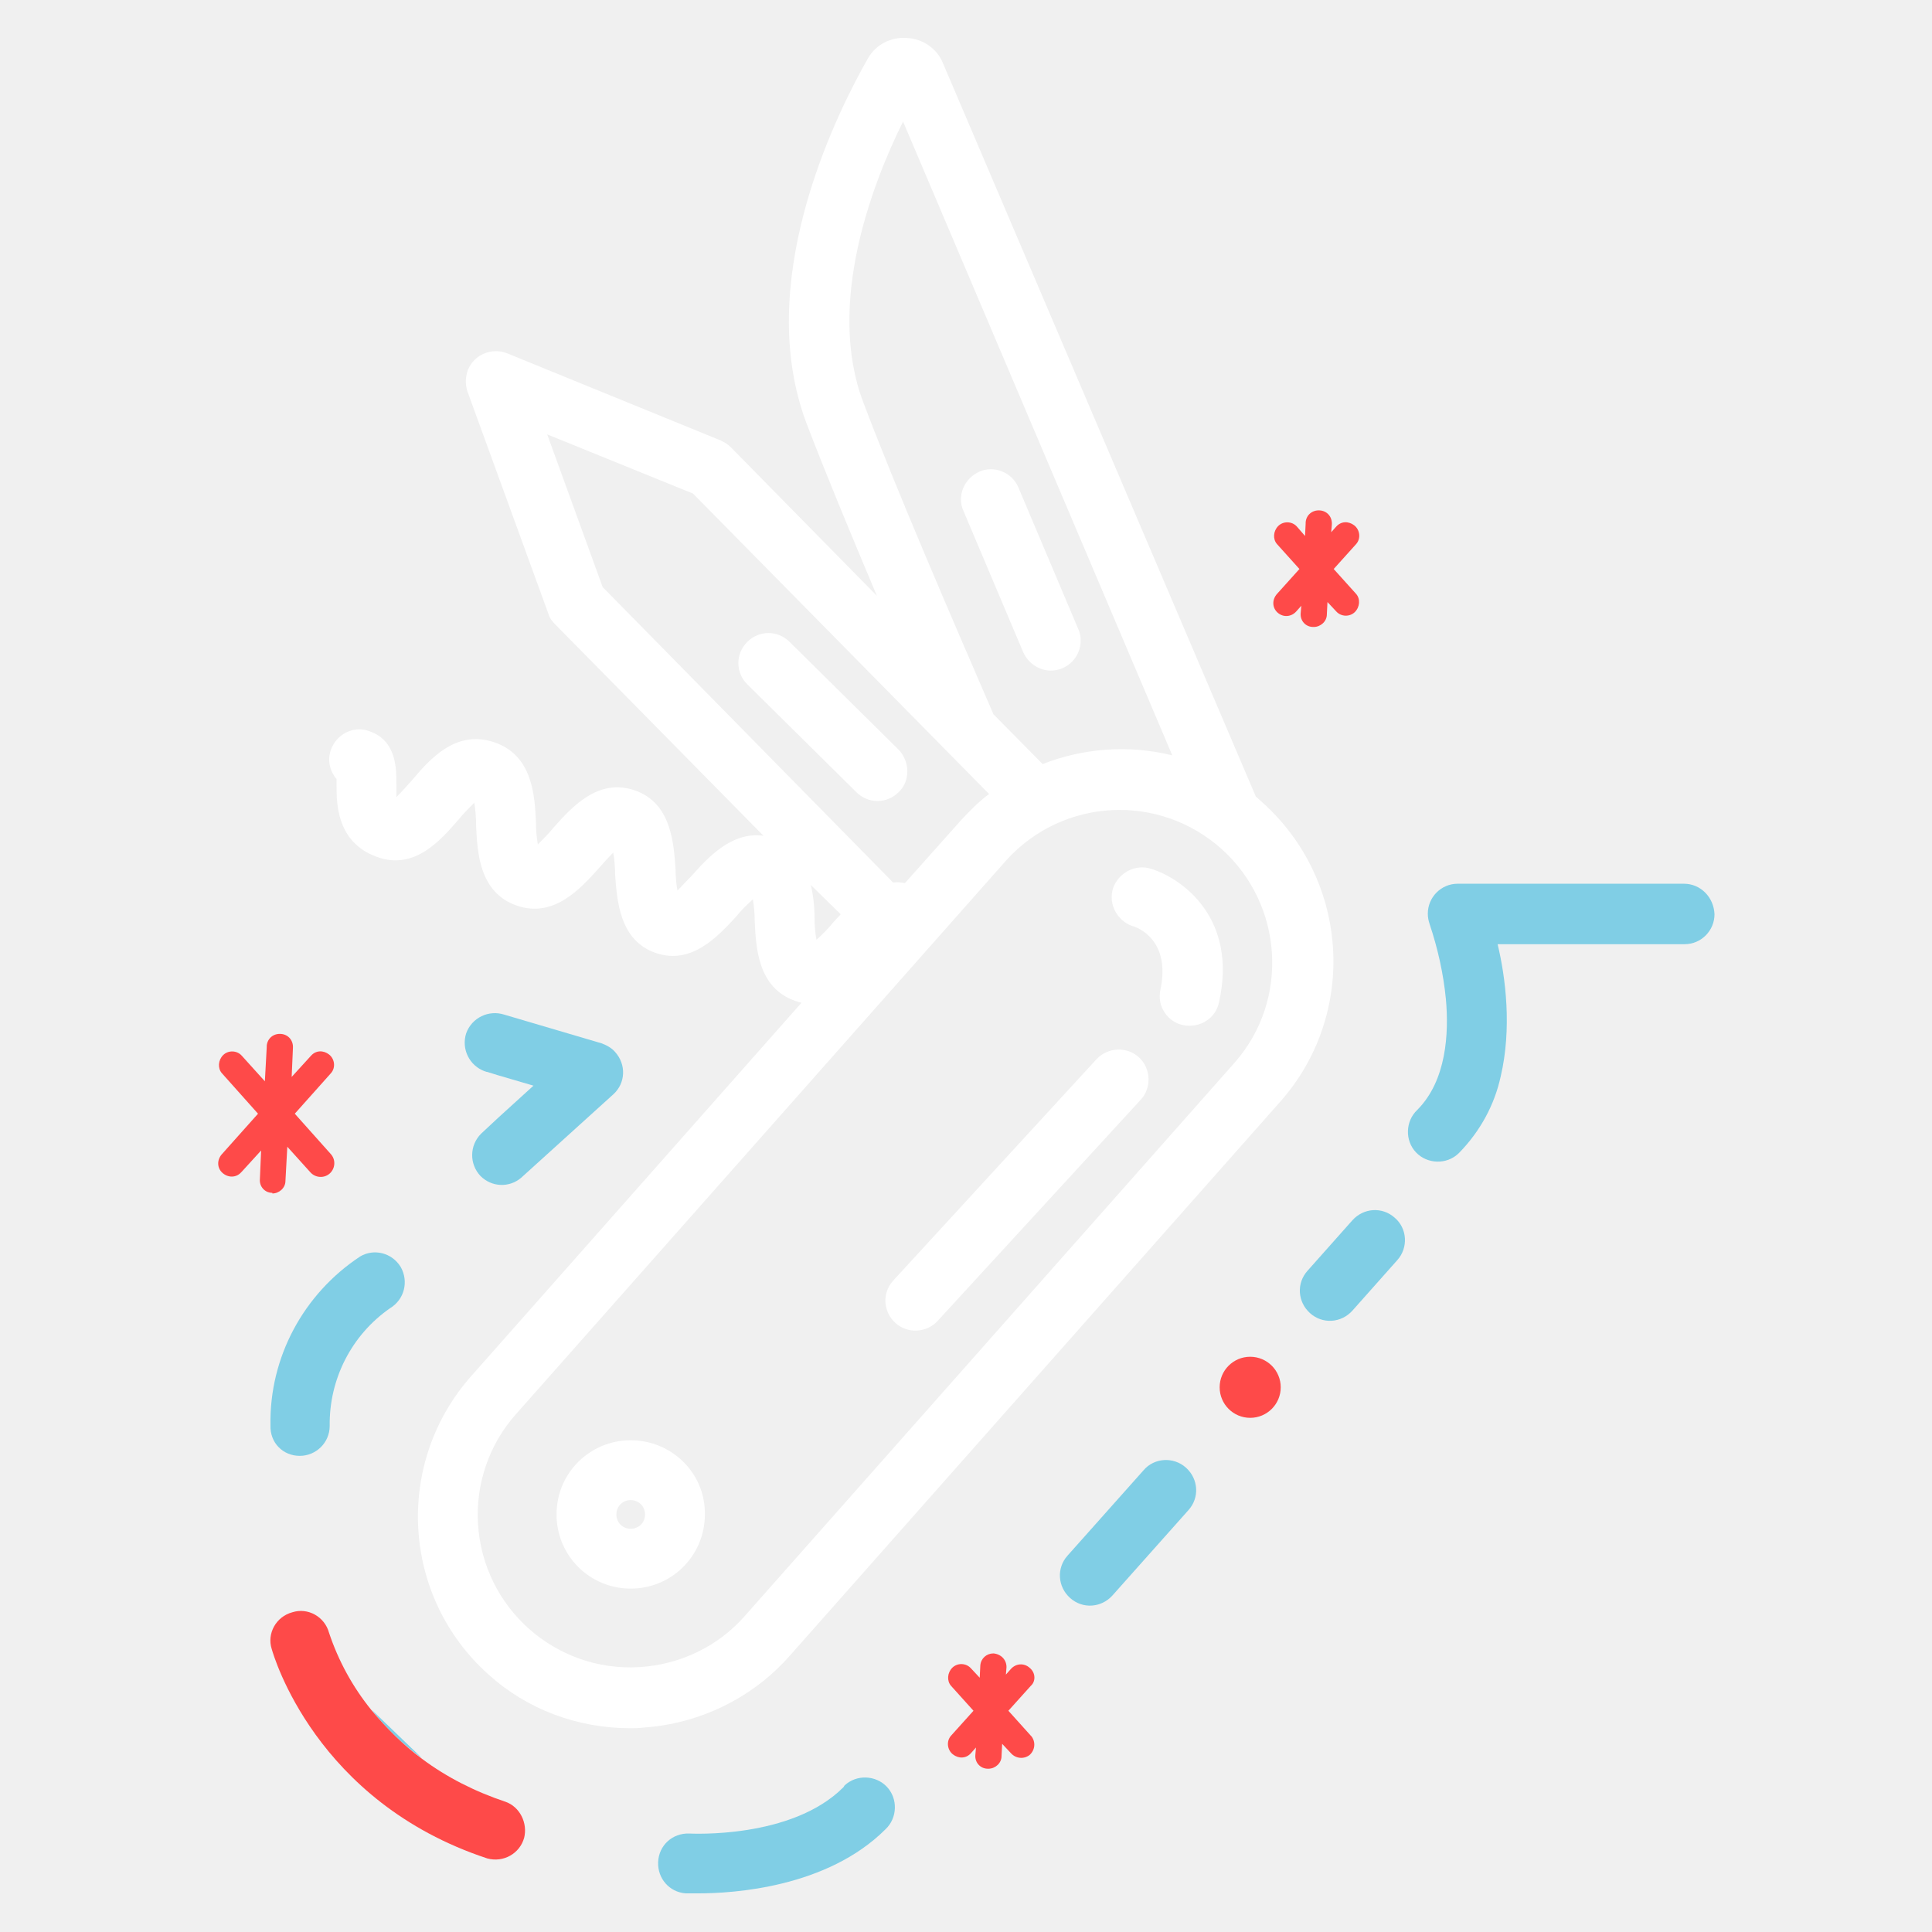
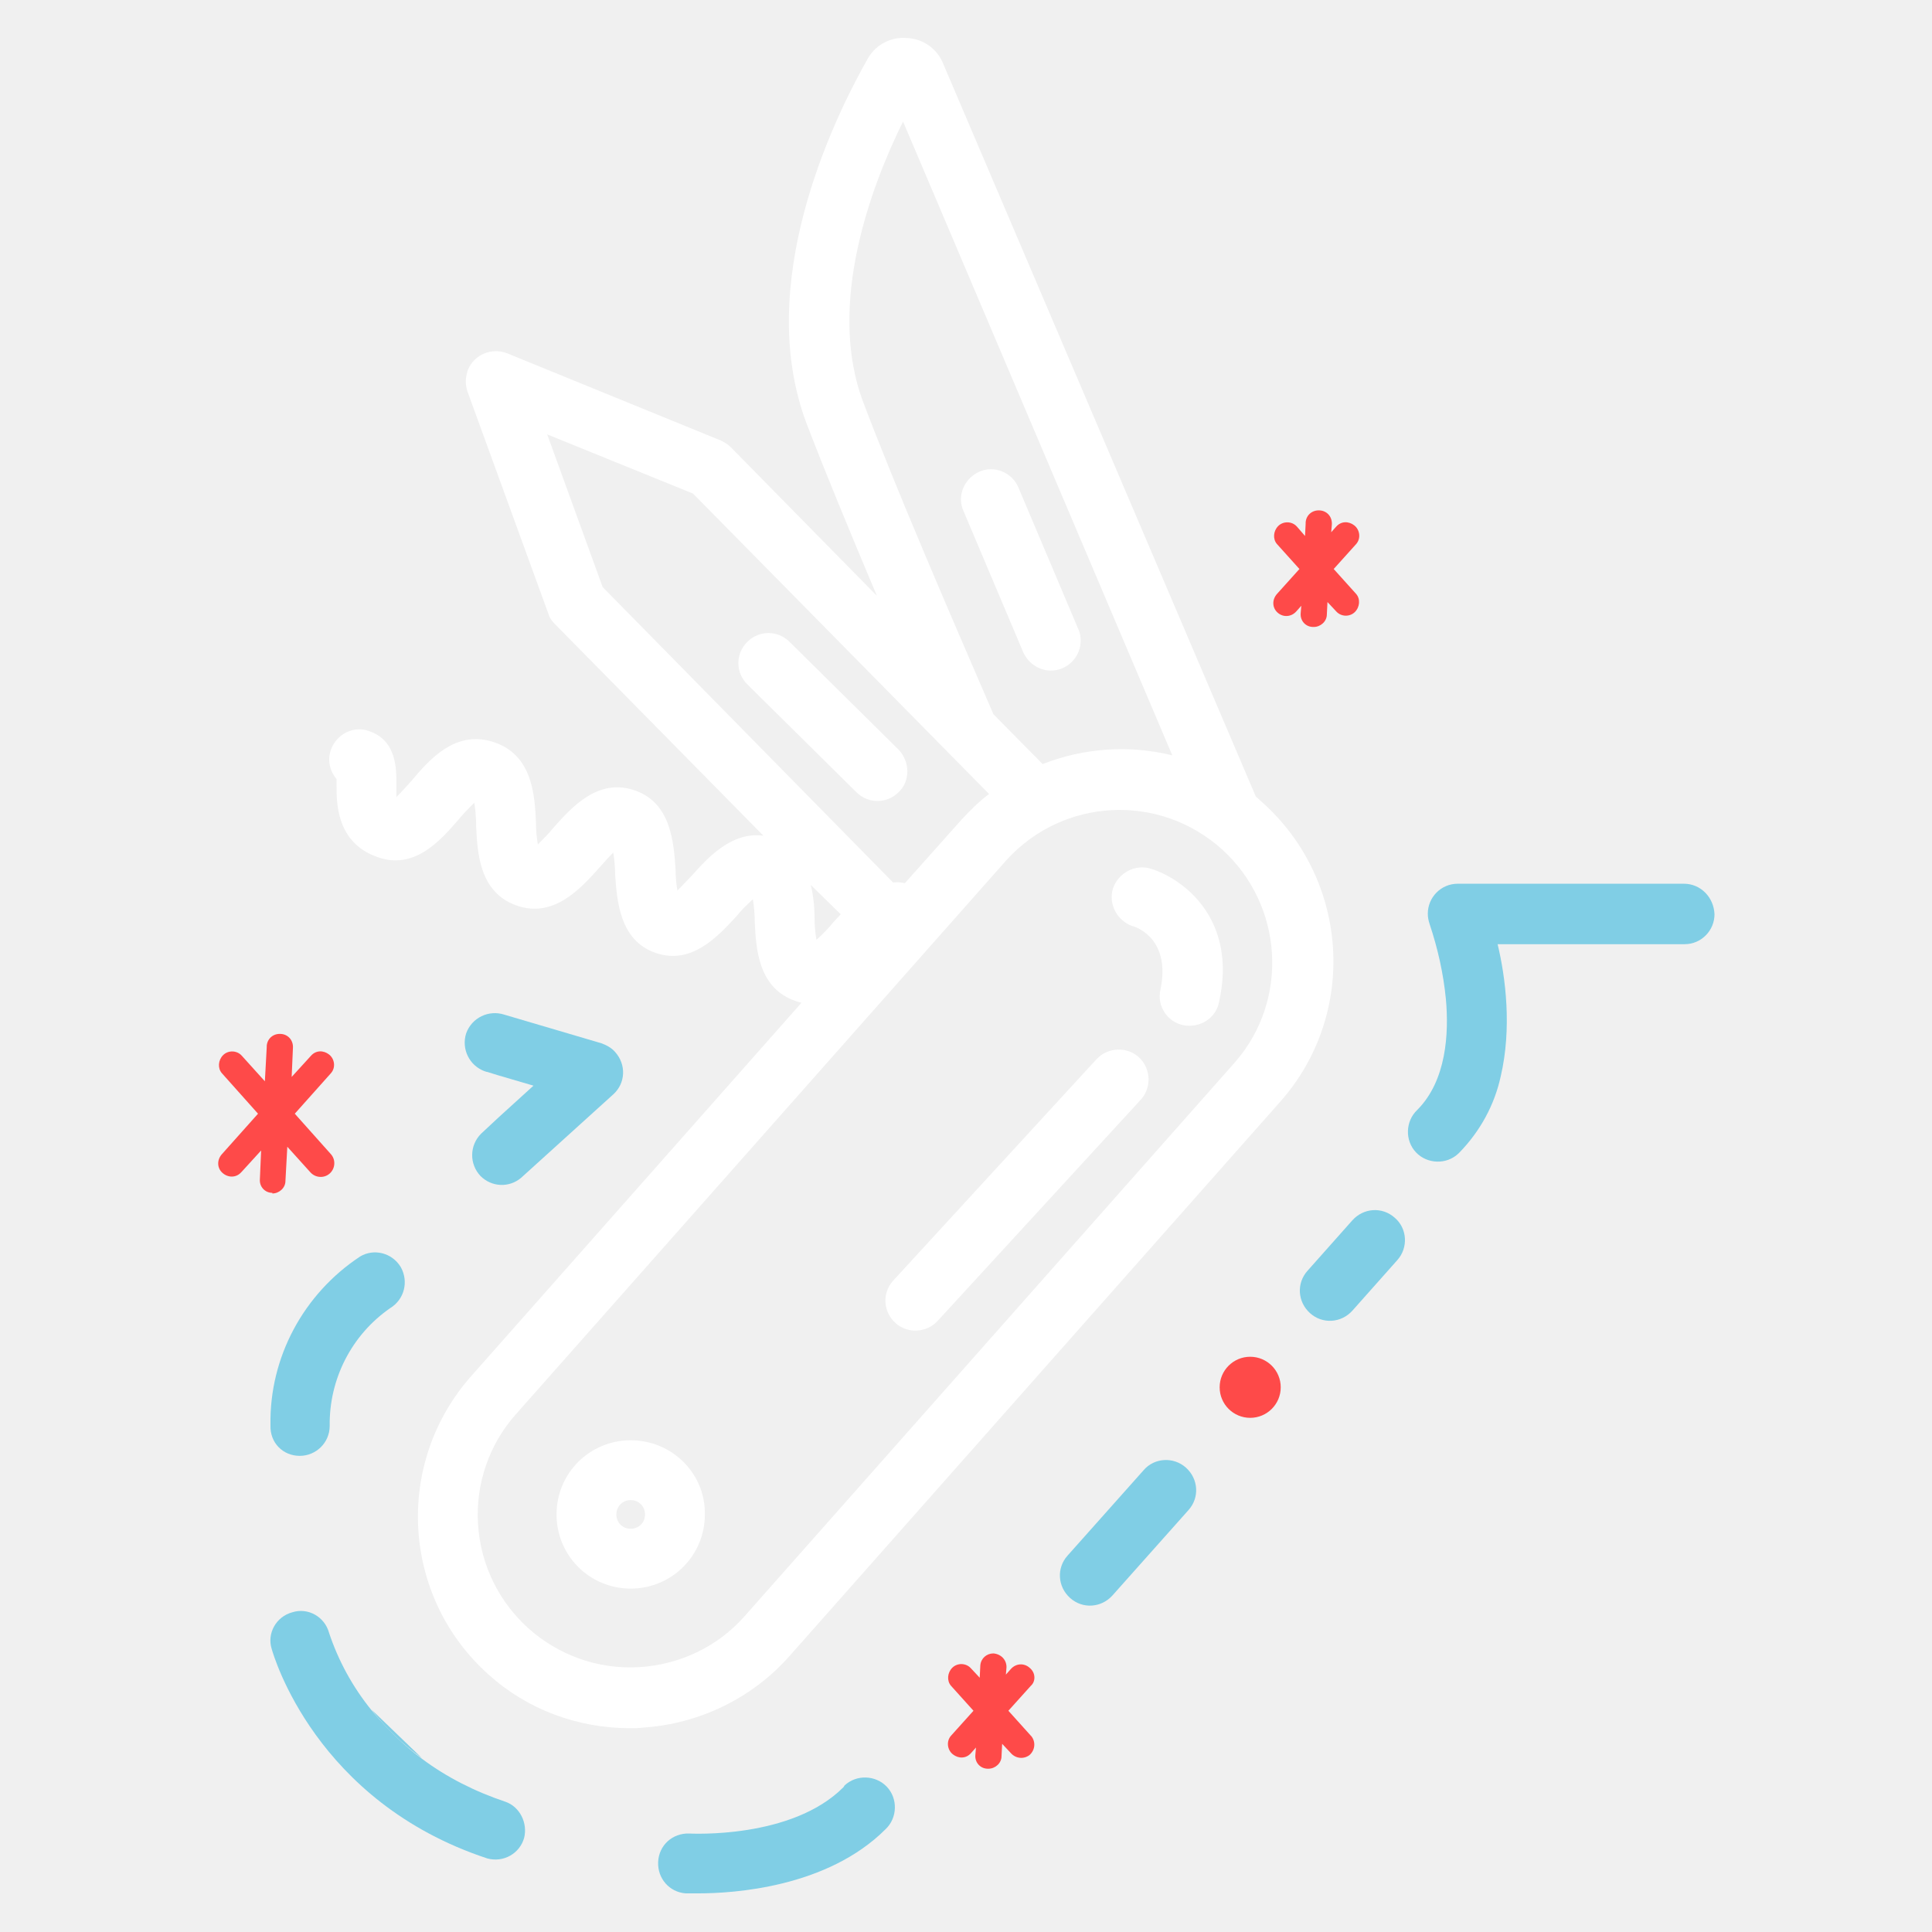
<svg xmlns="http://www.w3.org/2000/svg" version="1.1" id="Layer_1" x="0px" y="0px" viewBox="0 0 310 310" style="enable-background:new 0 0 310 310;" xml:space="preserve">
  <style type="text/css">
	.st0{fill:#FE4A49;}
	.st1{fill:#FFFFFF;}
	.st2{fill:#80CEE5;}
</style>
-   <path class="st0" d="M43.7,191.5c1.1,0,2.1-0.9,2.1-2l0.3-5.5l3.7,4.1c0.8,0.9,2.2,1,3.1,0.2s1-2.2,0.2-3.1l-5.8-6.5l5.8-6.5  c0.8-0.9,0.6-2.3-0.3-3c-0.9-0.7-2.1-0.7-2.9,0.2l-3.1,3.4l0.2-4.6c0.1-1.2-0.7-2.2-1.9-2.3c-1.2-0.1-2.2,0.7-2.3,1.9  c0,0.1,0,0.1,0,0.2l-0.3,5.5l-3.7-4.1c-0.8-0.9-2.2-0.9-3-0.1c-0.8,0.8-0.9,2.1-0.2,2.9l5.8,6.5l-5.8,6.5c-0.8,0.9-0.8,2.2,0.1,3  s2.2,0.8,3-0.1c0,0,0.1-0.1,0.1-0.1l3.1-3.4l-0.2,4.6c-0.1,1.2,0.8,2.2,2,2.2L43.7,191.5z" />
-   <path class="st0" d="M165.2,267.6c-0.9-0.8-2.2-0.7-3,0.2l-0.8,0.9l0.1-1.2c0-1.2-0.9-2.1-2.1-2.2c-1.1,0-2,0.8-2.1,1.9l-0.1,2  l-1.4-1.5c-0.8-0.9-2.2-0.9-3-0.1c-0.8,0.8-0.9,2.1-0.2,2.9l3.6,4l-3.6,4c-0.8,0.9-0.6,2.3,0.3,3c0.9,0.7,2.1,0.7,2.9-0.2l0.8-0.9  l-0.1,1.2c-0.1,1.2,0.8,2.2,2,2.2h0.1c1.1,0,2.1-0.9,2.1-2l0.1-2l1.4,1.5c0.8,0.9,2.1,1,3,0.3c0.9-0.8,1-2.1,0.3-3  c0,0-0.1-0.1-0.1-0.1l-3.6-4l3.6-4C166.2,269.8,166.2,268.4,165.2,267.6C165.3,267.6,165.3,267.6,165.2,267.6z" />
-   <path class="st0" d="M205,98.3c0.9,0.8,2.2,0.7,3-0.2l0.8-0.9l-0.1,1.2c-0.1,1.2,0.8,2.2,2,2.2h0.1c1.1,0,2.1-0.9,2.1-2l0.1-2  l1.4,1.5c0.8,0.9,2.2,0.9,3,0.1c0.8-0.8,0.9-2.1,0.2-2.9l-3.6-4l3.6-4c0.8-0.9,0.6-2.3-0.3-3c-0.9-0.7-2.1-0.7-2.9,0.2l-0.8,0.9  l0.1-1.2c0.1-1.2-0.7-2.2-1.9-2.3s-2.2,0.7-2.3,1.9c0,0.1,0,0.1,0,0.2l-0.1,2l-1.3-1.5c-0.8-0.9-2.2-0.9-3-0.1  c-0.8,0.8-0.9,2.1-0.2,2.9l3.6,4l-3.6,4C204.1,96.2,204.1,97.5,205,98.3z" />
+   <path class="st0" d="M43.7,191.5c1.1,0,2.1-0.9,2.1-2l0.3-5.5l3.7,4.1c0.8,0.9,2.2,1,3.1,0.2s1-2.2,0.2-3.1l-5.8-6.5l5.8-6.5  c0.8-0.9,0.6-2.3-0.3-3c-0.9-0.7-2.1-0.7-2.9,0.2l-3.1,3.4l0.2-4.6c0.1-1.2-0.7-2.2-1.9-2.3s-2.2,0.7-2.3,1.9c0,0.1,0,0.1,0,0.2  l-0.3,5.5l-3.7-4.1c-0.8-0.9-2.2-0.9-3-0.1c-0.8,0.8-0.9,2.1-0.2,2.9l5.8,6.5l-5.8,6.5c-0.8,0.9-0.8,2.2,0.1,3s2.2,0.8,3-0.1  l0.1-0.1l3.1-3.4l-0.2,4.6c-0.1,1.2,0.8,2.2,2,2.2L43.7,191.5z" />
+   <path class="st0" d="M165.2,267.6c-0.9-0.8-2.2-0.7-3,0.2l-0.8,0.9l0.1-1.2c0-1.2-0.9-2.1-2.1-2.2c-1.1,0-2,0.8-2.1,1.9l-0.1,2  l-1.4-1.5c-0.8-0.9-2.2-0.9-3-0.1s-0.9,2.1-0.2,2.9l3.6,4l-3.6,4c-0.8,0.9-0.6,2.3,0.3,3c0.9,0.7,2.1,0.7,2.9-0.2l0.8-0.9l-0.1,1.2  c-0.1,1.2,0.8,2.2,2,2.2h0.1c1.1,0,2.1-0.9,2.1-2l0.1-2l1.4,1.5c0.8,0.9,2.1,1,3,0.3c0.9-0.8,1-2.1,0.3-3l-0.1-0.1l-3.6-4l3.6-4  C166.2,269.8,166.2,268.4,165.2,267.6C165.3,267.6,165.3,267.6,165.2,267.6z" />
+   <path class="st0" d="M205,98.3c0.9,0.8,2.2,0.7,3-0.2l0.8-0.9l-0.1,1.2c-0.1,1.2,0.8,2.2,2,2.2h0.1c1.1,0,2.1-0.9,2.1-2l0.1-2  l1.4,1.5c0.8,0.9,2.2,0.9,3,0.1s0.9-2.1,0.2-2.9l-3.6-4l3.6-4c0.8-0.9,0.6-2.3-0.3-3c-0.9-0.7-2.1-0.7-2.9,0.2l-0.8,0.9l0.1-1.2  c0.1-1.2-0.7-2.2-1.9-2.3s-2.2,0.7-2.3,1.9c0,0.1,0,0.1,0,0.2l-0.1,2l-1.3-1.5c-0.8-0.9-2.2-0.9-3-0.1s-0.9,2.1-0.2,2.9l3.6,4  l-3.6,4C204.1,96.2,204.1,97.5,205,98.3z" />
  <path class="st1" d="M168.6,107.6c2.7,0,4.8-2.2,4.8-4.8c0-0.6-0.1-1.3-0.4-1.9l-9.6-22.7c-1-2.4-3.9-3.6-6.3-2.5s-3.6,3.9-2.5,6.3  l0,0l9.6,22.7C165,106.4,166.7,107.6,168.6,107.6z" />
  <path class="st1" d="M144.2,120.3L126.7,103c-1.9-1.9-4.9-1.9-6.8,0s-1.9,4.9,0,6.8l17.5,17.3c1.9,1.9,4.9,1.9,6.8,0  C146.1,125.3,146,122.2,144.2,120.3L144.2,120.3L144.2,120.3z" />
-   <path class="st1" d="M126.7,265.7l78.7-88.9c12.5-14.1,11.1-35.6-2.9-48.1c-0.3-0.3-0.7-0.6-1-0.9L151.2,9.9c-1-2.2-3.2-3.7-5.7-3.8  c-2.5-0.2-4.9,1-6.2,3.2c-5.8,10.2-18.3,36.3-9.9,58.6c2.9,7.6,7,17.5,11.3,27.7l-23.4-23.8c-0.5-0.5-1-0.8-1.6-1.1l-34.3-14  c-2.5-1-5.3,0.2-6.3,2.6c-0.4,1.1-0.5,2.3-0.1,3.5L88,98.5c0.2,0.7,0.6,1.2,1.1,1.7l33.4,33.9c-5.1-0.7-8.9,3.5-11.5,6.4  c-0.7,0.7-1.6,1.7-2.3,2.4c-0.2-1-0.3-2.4-0.3-3.4c-0.3-4.3-0.7-10.7-6.6-12.7s-10.1,2.8-12.9,5.9c-0.8,1-1.7,1.9-2.6,2.8  c-0.2-1.2-0.3-2.3-0.3-3.5c-0.2-4.3-0.5-10.8-6.7-12.9s-10.4,2.8-13.2,6.1c-0.8,0.9-1.6,1.8-2.5,2.7c0-0.7,0-1.4,0-2.1  c0-2.3,0.1-7-4.4-8.5c-2.5-0.9-5.2,0.5-6.1,3c-0.6,1.6-0.2,3.4,0.9,4.7c0,0.2,0,0.5,0,0.7c0,2.8-0.2,9.4,6.5,11.8  c6,2.2,10.2-2.7,13-5.9c0.8-1,1.7-1.9,2.6-2.8c0.2,1.2,0.3,2.5,0.3,3.8c0.2,4.2,0.5,10.6,6.5,12.7s10.3-2.8,13.2-6  c0.6-0.7,1.6-1.8,2.3-2.5c0.2,1.1,0.3,2.5,0.3,3.5c0.3,4.2,0.7,10.6,6.5,12.6s10-2.7,12.9-5.8c0.8-1,1.7-1.9,2.7-2.8  c0.2,1.2,0.3,2.4,0.3,3.5c0.2,4.3,0.5,10.7,6.5,12.8c0.3,0.1,0.6,0.2,1,0.3l-52.9,59.8c-12.5,14-11.3,35.5,2.7,48  c6.2,5.6,14.3,8.6,22.7,8.6c0.7,0,1.4,0,2.1-0.1C112.2,276.6,120.7,272.5,126.7,265.7z M138.5,64.5c-5.9-15.6,1.3-34.7,6.4-45  l43.2,101.7c-6.9-1.7-14.2-1.2-20.8,1.4l-7.9-8C152.3,98.2,143.5,77.8,138.5,64.5z M96.7,94.2l-8.9-24.5l23.4,9.5l47.5,48.2  c-1.6,1.2-3,2.6-4.4,4.1l-9.1,10.2c-0.6-0.1-1.2-0.2-1.9-0.1L96.7,94.2z M134.9,146.7c-0.4,0.4-0.8,0.9-1.2,1.3  c-0.8,1-1.7,1.9-2.7,2.8c-0.2-1.2-0.3-2.3-0.3-3.5c0-1.8-0.2-3.6-0.6-5.3L134.9,146.7z M102.6,267.5c-13.5,0.8-25.1-9.5-25.9-23  c-0.4-6.4,1.8-12.8,6.1-17.6l78.7-88.9c9.1-10,24.5-10.8,34.6-1.7c9.8,8.9,10.8,24.1,2.1,34.1l-78.7,88.9  C115.2,264.2,109.1,267.1,102.6,267.5z" />
-   <path class="st1" d="M101.2,231.1c-6.6,0-11.9,5.3-11.9,11.9c0,6.6,5.3,11.9,11.9,11.9c6.6,0,11.9-5.3,11.9-11.9  C113.2,236.4,107.8,231.1,101.2,231.1z M101.2,245.3c-1.3,0-2.3-1-2.3-2.3c0-1.3,1-2.3,2.3-2.3c1.3,0,2.3,1,2.3,2.3  S102.5,245.3,101.2,245.3L101.2,245.3z" />
-   <path class="st1" d="M184.7,139.4c-2.5-0.8-5.2,0.6-6.1,3.1c-0.8,2.5,0.6,5.2,3.1,6.1c0,0,0.1,0,0.1,0c0.6,0.2,6.1,2.1,4.4,10.2  c-0.6,2.6,1.1,5.2,3.7,5.7s5.2-1.1,5.7-3.7C198.6,147.4,189.8,141,184.7,139.4z" />
-   <path class="st1" d="M175.9,170l-32.6,35.5c-1.8,2-1.6,5,0.4,6.8c1.9,1.7,4.9,1.6,6.7-0.3l32.6-35.5c1.8-1.9,1.7-5-0.2-6.8  c-1.9-1.8-5-1.7-6.8,0.2C176,170,175.9,170,175.9,170L175.9,170z" />
+   <path class="st1" d="M126.7,265.7l78.7-88.9c12.5-14.1,11.1-35.6-2.9-48.1c-0.3-0.3-0.7-0.6-1-0.9L151.2,9.9c-1-2.2-3.2-3.7-5.7-3.8  c-2.5-0.2-4.9,1-6.2,3.2c-5.8,10.2-18.3,36.3-9.9,58.6c2.9,7.6,7,17.5,11.3,27.7l-23.4-23.8c-0.5-0.5-1-0.8-1.6-1.1l-34.3-14  c-2.5-1-5.3,0.2-6.3,2.6c-0.4,1.1-0.5,2.3-0.1,3.5l13,35.7c0.2,0.7,0.6,1.2,1.1,1.7l33.4,33.9c-5.1-0.7-8.9,3.5-11.5,6.4  c-0.7,0.7-1.6,1.7-2.3,2.4c-0.2-1-0.3-2.4-0.3-3.4c-0.3-4.3-0.7-10.7-6.6-12.7s-10.1,2.8-12.9,5.9c-0.8,1-1.7,1.9-2.6,2.8  c-0.2-1.2-0.3-2.3-0.3-3.5c-0.2-4.3-0.5-10.8-6.7-12.9s-10.4,2.8-13.2,6.1c-0.8,0.9-1.6,1.8-2.5,2.7c0-0.7,0-1.4,0-2.1  c0-2.3,0.1-7-4.4-8.5c-2.5-0.9-5.2,0.5-6.1,3c-0.6,1.6-0.2,3.4,0.9,4.7c0,0.2,0,0.5,0,0.7c0,2.8-0.2,9.4,6.5,11.8  c6,2.2,10.2-2.7,13-5.9c0.8-1,1.7-1.9,2.6-2.8c0.2,1.2,0.3,2.5,0.3,3.8c0.2,4.2,0.5,10.6,6.5,12.7s10.3-2.8,13.2-6  c0.6-0.7,1.6-1.8,2.3-2.5c0.2,1.1,0.3,2.5,0.3,3.5c0.3,4.2,0.7,10.6,6.5,12.6s10-2.7,12.9-5.8c0.8-1,1.7-1.9,2.7-2.8  c0.2,1.2,0.3,2.4,0.3,3.5c0.2,4.3,0.5,10.7,6.5,12.8c0.3,0.1,0.6,0.2,1,0.3l-52.9,59.8c-12.5,14-11.3,35.5,2.7,48  c6.2,5.6,14.3,8.6,22.7,8.6c0.7,0,1.4,0,2.1-0.1C112.2,276.6,120.7,272.5,126.7,265.7z M138.5,64.5c-5.9-15.6,1.3-34.7,6.4-45  l43.2,101.7c-6.9-1.7-14.2-1.2-20.8,1.4l-7.9-8C152.3,98.2,143.5,77.8,138.5,64.5z M96.7,94.2l-8.9-24.5l23.4,9.5l47.5,48.2  c-1.6,1.2-3,2.6-4.4,4.1l-9.1,10.2c-0.6-0.1-1.2-0.2-1.9-0.1L96.7,94.2z M134.9,146.7c-0.4,0.4-0.8,0.9-1.2,1.3  c-0.8,1-1.7,1.9-2.7,2.8c-0.2-1.2-0.3-2.3-0.3-3.5c0-1.8-0.2-3.6-0.6-5.3L134.9,146.7z M102.6,267.5c-13.5,0.8-25.1-9.5-25.9-23  c-0.4-6.4,1.8-12.8,6.1-17.6l78.7-88.9c9.1-10,24.5-10.8,34.6-1.7c9.8,8.9,10.8,24.1,2.1,34.1l-78.7,88.9  C115.2,264.2,109.1,267.1,102.6,267.5z" />
+   <path class="st1" d="M101.2,231.1c-6.6,0-11.9,5.3-11.9,11.9c0,6.6,5.3,11.9,11.9,11.9s11.9-5.3,11.9-11.9  C113.2,236.4,107.8,231.1,101.2,231.1z M101.2,245.3c-1.3,0-2.3-1-2.3-2.3s1-2.3,2.3-2.3s2.3,1,2.3,2.3S102.5,245.3,101.2,245.3  L101.2,245.3z" />
+   <path class="st1" d="M184.7,139.4c-2.5-0.8-5.2,0.6-6.1,3.1c-0.8,2.5,0.6,5.2,3.1,6.1h0.1c0.6,0.2,6.1,2.1,4.4,10.2  c-0.6,2.6,1.1,5.2,3.7,5.7s5.2-1.1,5.7-3.7C198.6,147.4,189.8,141,184.7,139.4z" />
+   <path class="st1" d="M175.9,170l-32.6,35.5c-1.8,2-1.6,5,0.4,6.8c1.9,1.7,4.9,1.6,6.7-0.3l32.6-35.5c1.8-1.9,1.7-5-0.2-6.8  s-5-1.7-6.8,0.2C176,170,175.9,170,175.9,170L175.9,170z" />
  <path class="st2" d="M77.2,181.9c-1.9,1.9-1.9,4.9-0.1,6.8c1.8,1.8,4.6,1.9,6.5,0.3l14.8-13.4c2-1.8,2.1-4.8,0.3-6.8  c-0.6-0.7-1.4-1.1-2.2-1.4l-15.6-4.6c-2.5-0.8-5.2,0.5-6.1,3c-0.8,2.5,0.5,5.2,3,6.1c0.1,0,0.2,0.1,0.4,0.1l1.6,0.5l5.8,1.7l-5.5,5  L77.2,181.9z" />
  <path class="st2" d="M48.1,233.6L48.1,233.6c2.6,0,4.8-2.1,4.8-4.8c-0.1-7.5,3.5-14.6,9.7-18.9c2.3-1.4,3-4.3,1.7-6.6  c-1.4-2.3-4.3-3-6.5-1.7c-9.1,6-14.6,16.2-14.4,27.1C43.3,231.5,45.4,233.6,48.1,233.6z" />
  <path class="st2" d="M67.7,282.1l-8.1-7.8C61.9,277.3,64.6,279.9,67.7,282.1z" />
-   <path class="st0" d="M81.1,289.1c-4.8-1.6-9.4-3.9-13.4-6.9c-3-2.2-5.7-4.9-8.1-7.8c-3-3.7-5.3-7.9-6.8-12.4  c-0.7-2.6-3.4-4.1-5.9-3.3c-2.6,0.7-4.1,3.4-3.3,5.9c0.3,1,7,24.5,34.6,33.6c2.6,0.7,5.2-0.8,5.9-3.3  C84.7,292.5,83.4,289.9,81.1,289.1L81.1,289.1z" />
+   <path class="st2" d="M81.1,289.1c-4.8-1.6-9.4-3.9-13.4-6.9c-3-2.2-5.7-4.9-8.1-7.8c-3-3.7-5.3-7.9-6.8-12.4  c-0.7-2.6-3.4-4.1-5.9-3.3c-2.6,0.7-4.1,3.4-3.3,5.9c0.3,1,7,24.5,34.6,33.6c2.6,0.7,5.2-0.8,5.9-3.3  C84.7,292.5,83.4,289.9,81.1,289.1L81.1,289.1z" />
  <path class="st2" d="M135.3,286.8c-8.3,8.3-24.4,7.4-24.7,7.4c-2.7-0.1-4.9,1.9-5,4.6c-0.1,2.6,1.8,4.8,4.4,5c0.2,0,0.9,0,2.1,0  c5.5,0,20.6-0.9,30-10.3c1.9-1.8,2-4.9,0.2-6.8s-4.9-2-6.8-0.2C135.4,286.7,135.4,286.7,135.3,286.8L135.3,286.8z" />
-   <path class="st2" d="M183.5,235.9l-12.2,13.7c-1.8,2-1.6,5,0.4,6.8c2,1.8,5,1.6,6.8-0.4l0,0l12.2-13.7c1.8-2,1.6-5-0.4-6.8  C188.3,233.7,185.2,233.9,183.5,235.9z" />
-   <path class="st2" d="M223.8,195.4c-2-1.8-5-1.6-6.8,0.4l-7.2,8.1c-1.8,2-1.6,5,0.4,6.8c2,1.8,5,1.6,6.8-0.4l0,0l7.2-8.1  C226,200.2,225.8,197.1,223.8,195.4C223.8,195.4,223.8,195.4,223.8,195.4z" />
+   <path class="st2" d="M183.5,235.9l-12.2,13.7c-1.8,2-1.6,5,0.4,6.8c2,1.8,5,1.6,6.8-0.4l0,0l12.2-13.7c1.8-2,1.6-5-0.4-6.8  S185.2,233.9,183.5,235.9z" />
+   <path class="st2" d="M223.8,195.4c-2-1.8-5-1.6-6.8,0.4l-7.2,8.1c-1.8,2-1.6,5,0.4,6.8s5,1.6,6.8-0.4l0,0l7.2-8.1  C226,200.2,225.8,197.1,223.8,195.4L223.8,195.4z" />
  <path class="st2" d="M270.2,141.8h-36.3c-2.7,0-4.8,2.2-4.8,4.8c0,0.6,0.1,1.1,0.3,1.7c1.3,3.9,2.2,7.9,2.6,12  c0.5,5.5,0.1,13.1-4.6,17.8c-1.9,1.8-2,4.9-0.2,6.8s4.9,2,6.8,0.2c0.1-0.1,0.1-0.1,0.2-0.2c3.3-3.4,5.6-7.6,6.6-12.2  c1.8-7.7,0.8-15.8-0.5-21.2h30c2.7,0,4.8-2.2,4.8-4.8C275,144,272.9,141.8,270.2,141.8L270.2,141.8z" />
  <circle class="st0" cx="200.6" cy="222.6" r="4.9" />
</svg>
